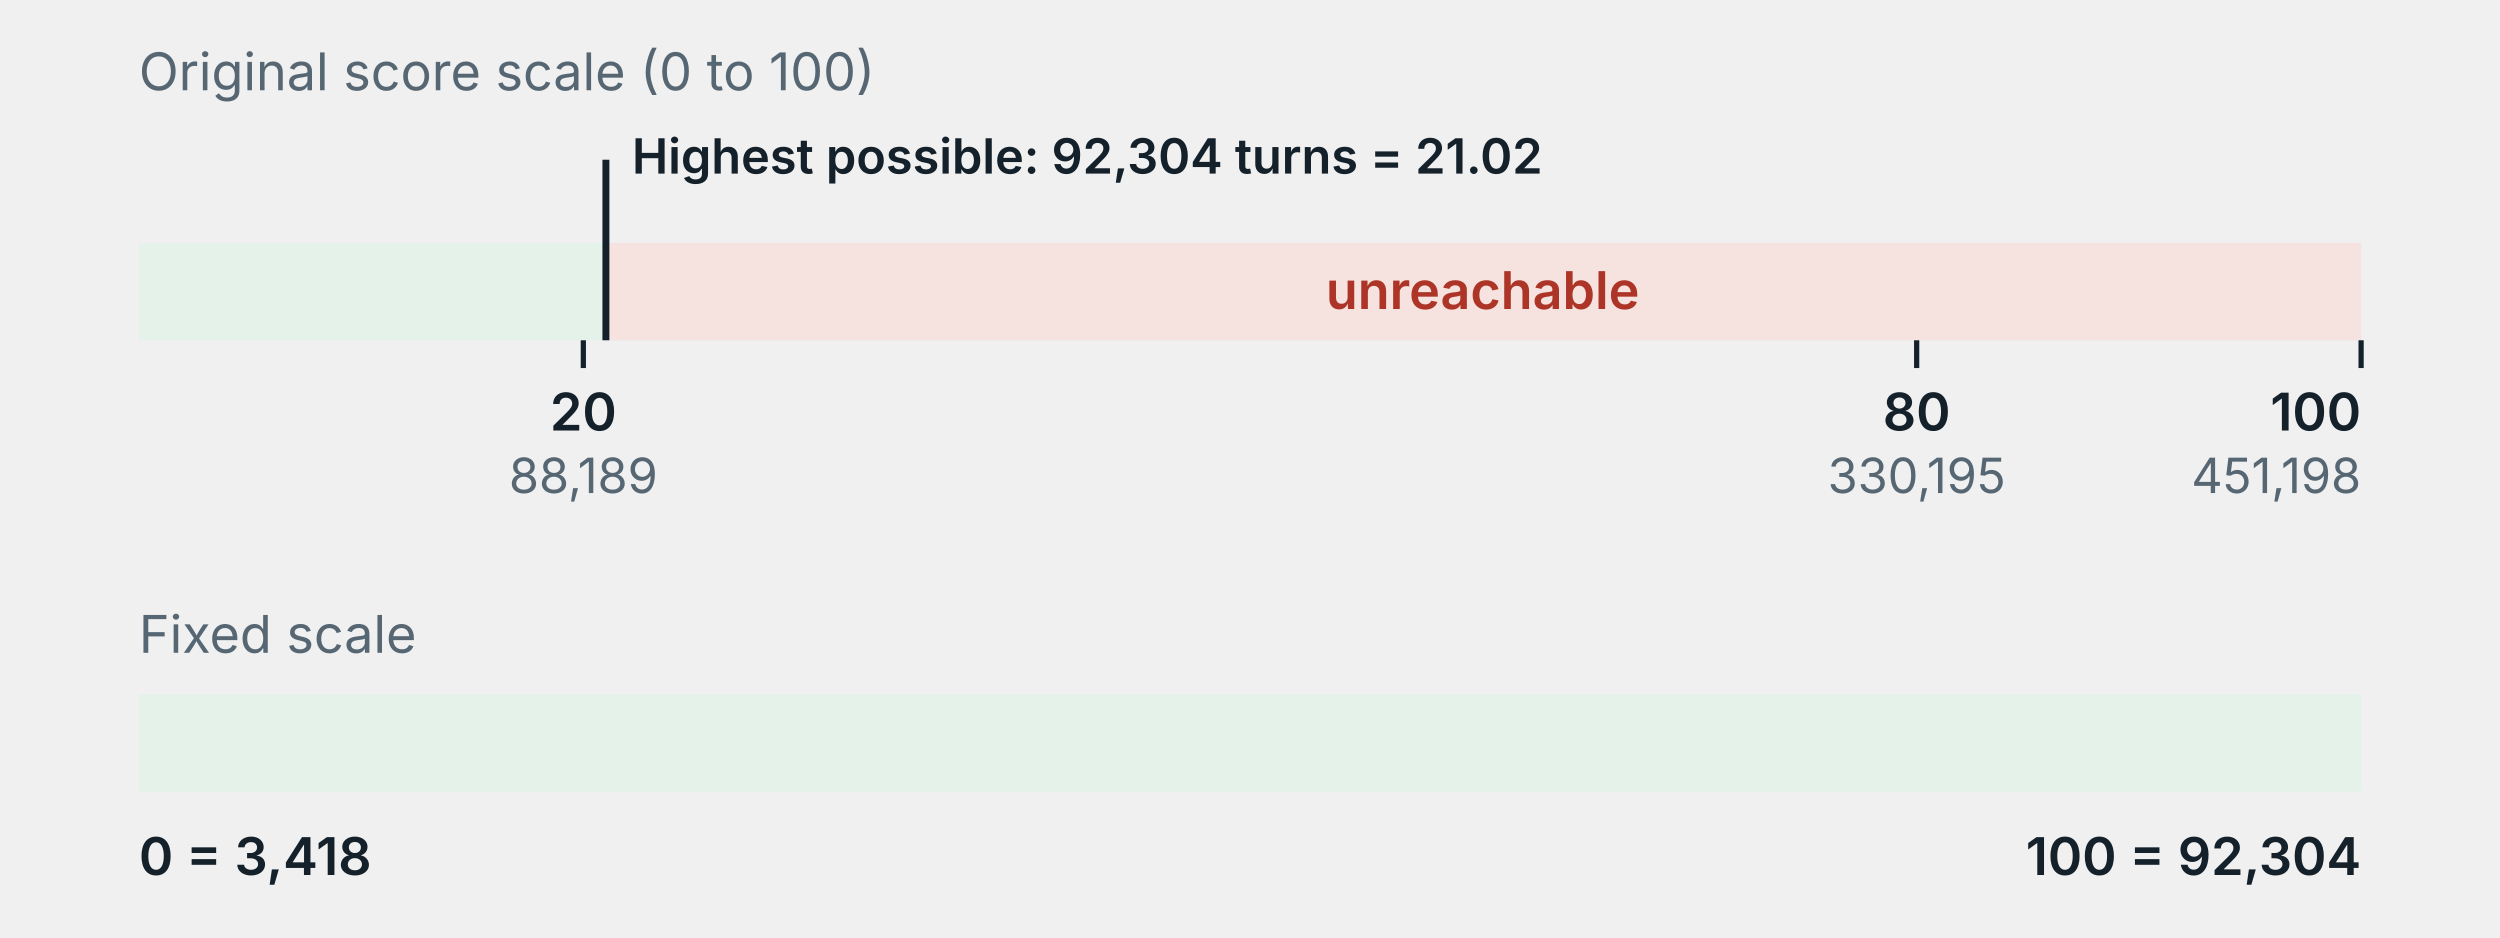
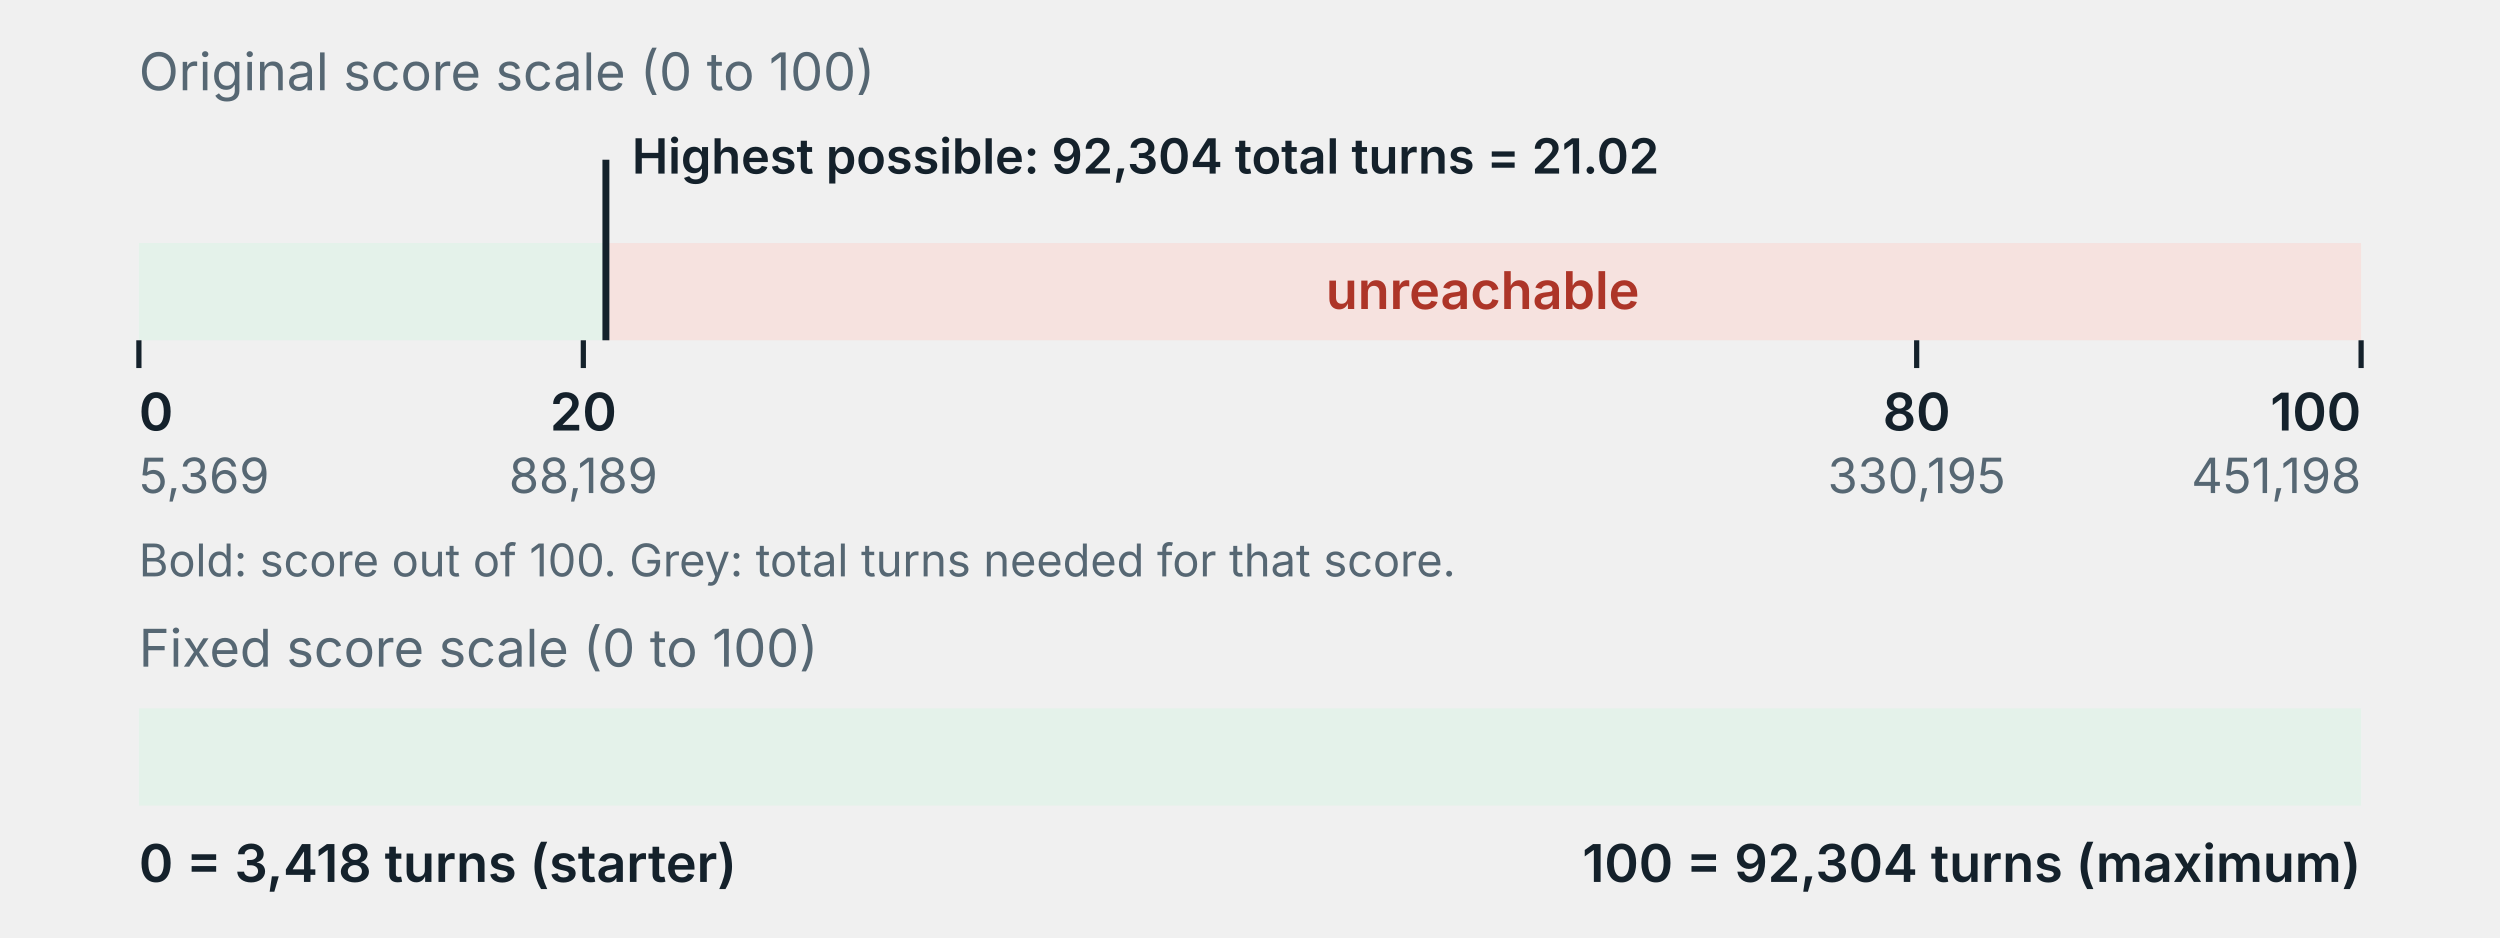
<svg xmlns="http://www.w3.org/2000/svg" viewBox="0 0 720 270" role="img">
  <style>
  .ink{fill:#14212b} .muted{fill:#566773} .rule{stroke:#d3dbe0} .bg{fill:#ffffff}
  .good{fill:#2c7a57} .bad{fill:#ad3528} .warn{fill:#9a6510} .acc{fill:#0f5c78}
  .goodS{stroke:#2c7a57} .badS{stroke:#ad3528} .accS{stroke:#0f5c78} .inkS{stroke:#14212b} .warnS{stroke:#9a6510}
  .goodBg{fill:#e4f2ea} .badBg{fill:#f6e2df} .warnBg{fill:#f6ecda} .accBg{fill:#e3eff4}
  text{font-family:"IBM Plex Sans",system-ui,-apple-system,"Segoe UI",sans-serif}
  @media (prefers-color-scheme: dark){
    .ink{fill:#e2e9ed} .muted{fill:#95a6b1} .rule{stroke:#2a3843} .bg{fill:#152029}
    .good{fill:#6cc79a} .bad{fill:#f08a7c} .warn{fill:#e0a64a} .acc{fill:#6cb6d3}
    .goodS{stroke:#6cc79a} .badS{stroke:#f08a7c} .accS{stroke:#6cb6d3} .inkS{stroke:#e2e9ed} .warnS{stroke:#e0a64a}
    .goodBg{fill:#15302a} .badBg{fill:#3a1f1c} .warnBg{fill:#352a16} .accBg{fill:#16303c}
  }
</style>
  <text x="40" y="26" class="muted" font-size="15" text-anchor="start" font-weight="400">Original score scale (0 to 100)</text>
  <rect x="40" y="70" width="134.5" height="28" class="goodBg" />
  <rect x="174.5" y="70" width="505.5" height="28" class="badBg" />
  <text x="427" y="89" class="bad" font-size="15" text-anchor="middle" font-weight="600">unreachable</text>
  <line x1="174.5" y1="46" x2="174.5" y2="98" class="inkS" stroke-width="2" />
-   <text x="182" y="50" class="ink" font-size="14" text-anchor="start" font-weight="600">Highest possible: 92,304 turns = 21.02</text>
+   <text x="182" y="50" class="ink" font-size="14" text-anchor="start" font-weight="600">Highest possible: 92,304 total turns = 21.02</text>
+   <line x1="40" y1="98" x2="40" y2="106" class="inkS" stroke-width="1.5" />
+   <text x="40" y="124" class="ink" font-size="15" text-anchor="start" font-weight="600">0</text>
+   <text x="40" y="142" class="muted" font-size="14" text-anchor="start" font-weight="400">5,369</text>
  <line x1="168" y1="98" x2="168" y2="106" class="inkS" stroke-width="1.5" />
  <text x="168" y="124" class="ink" font-size="15" text-anchor="middle" font-weight="600">20</text>
  <text x="168" y="142" class="muted" font-size="14" text-anchor="middle" font-weight="400">88,189</text>
  <line x1="552" y1="98" x2="552" y2="106" class="inkS" stroke-width="1.5" />
  <text x="552" y="124" class="ink" font-size="15" text-anchor="middle" font-weight="600">80</text>
  <text x="552" y="142" class="muted" font-size="14" text-anchor="middle" font-weight="400">330,195</text>
  <line x1="680" y1="98" x2="680" y2="106" class="inkS" stroke-width="1.5" />
  <text x="680" y="124" class="ink" font-size="15" text-anchor="end" font-weight="600">100</text>
  <text x="680" y="142" class="muted" font-size="14" text-anchor="end" font-weight="400">451,198</text>
-   <text x="40" y="188" class="muted" font-size="15" text-anchor="start" font-weight="400">Fixed scale</text>
-   <rect x="40" y="200" width="640" height="28" class="goodBg" />
-   <text x="40" y="252" class="ink" font-size="15" text-anchor="start" font-weight="600">0 = 3,418</text>
-   <text x="680" y="252" class="ink" font-size="15" text-anchor="end" font-weight="600">100 = 92,304</text>
+   <text x="40" y="166" class="muted" font-size="13" text-anchor="start" font-weight="400">Bold: score out of 100. Grey: total turns needed for that score.</text>
+   <text x="40" y="192" class="muted" font-size="15" text-anchor="start" font-weight="400">Fixed score scale (0 to 100)</text>
+   <rect x="40" y="204" width="640" height="28" class="goodBg" />
+   <text x="40" y="254" class="ink" font-size="15" text-anchor="start" font-weight="600">0 = 3,418 turns (starter)</text>
+   <text x="680" y="254" class="ink" font-size="15" text-anchor="end" font-weight="600">100 = 92,304 turns (maximum)</text>
</svg>
